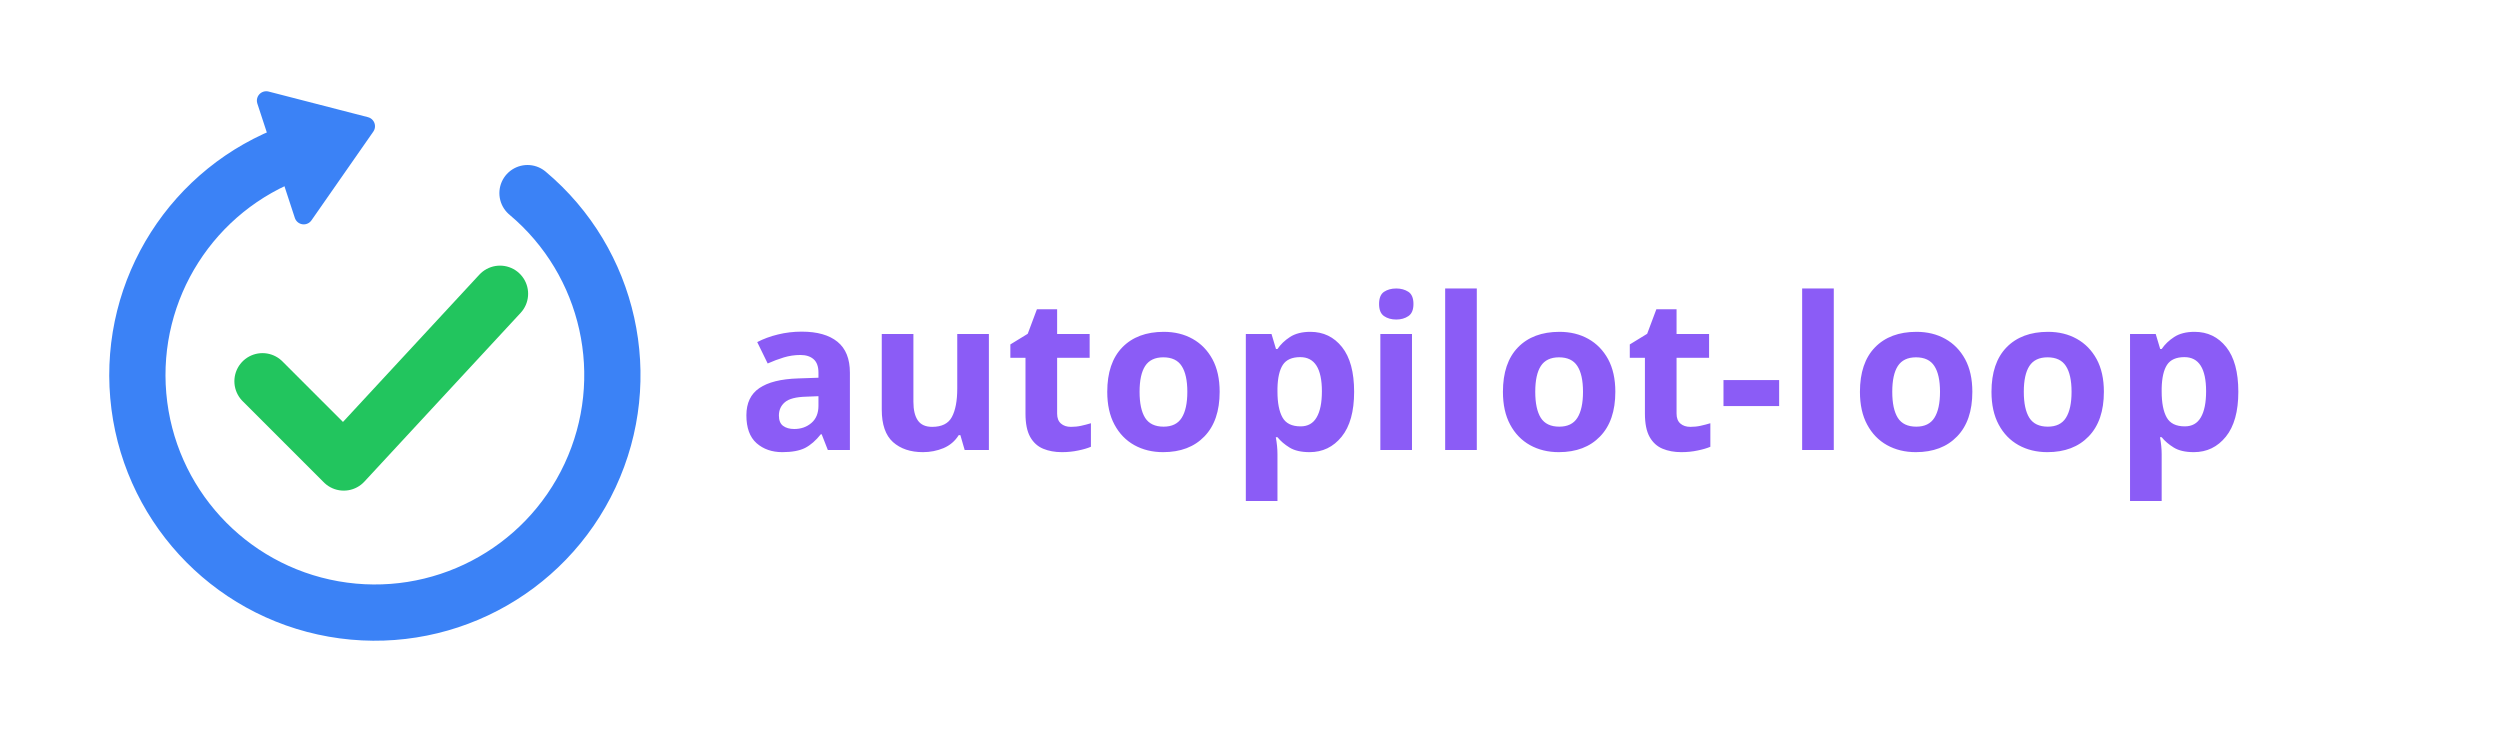
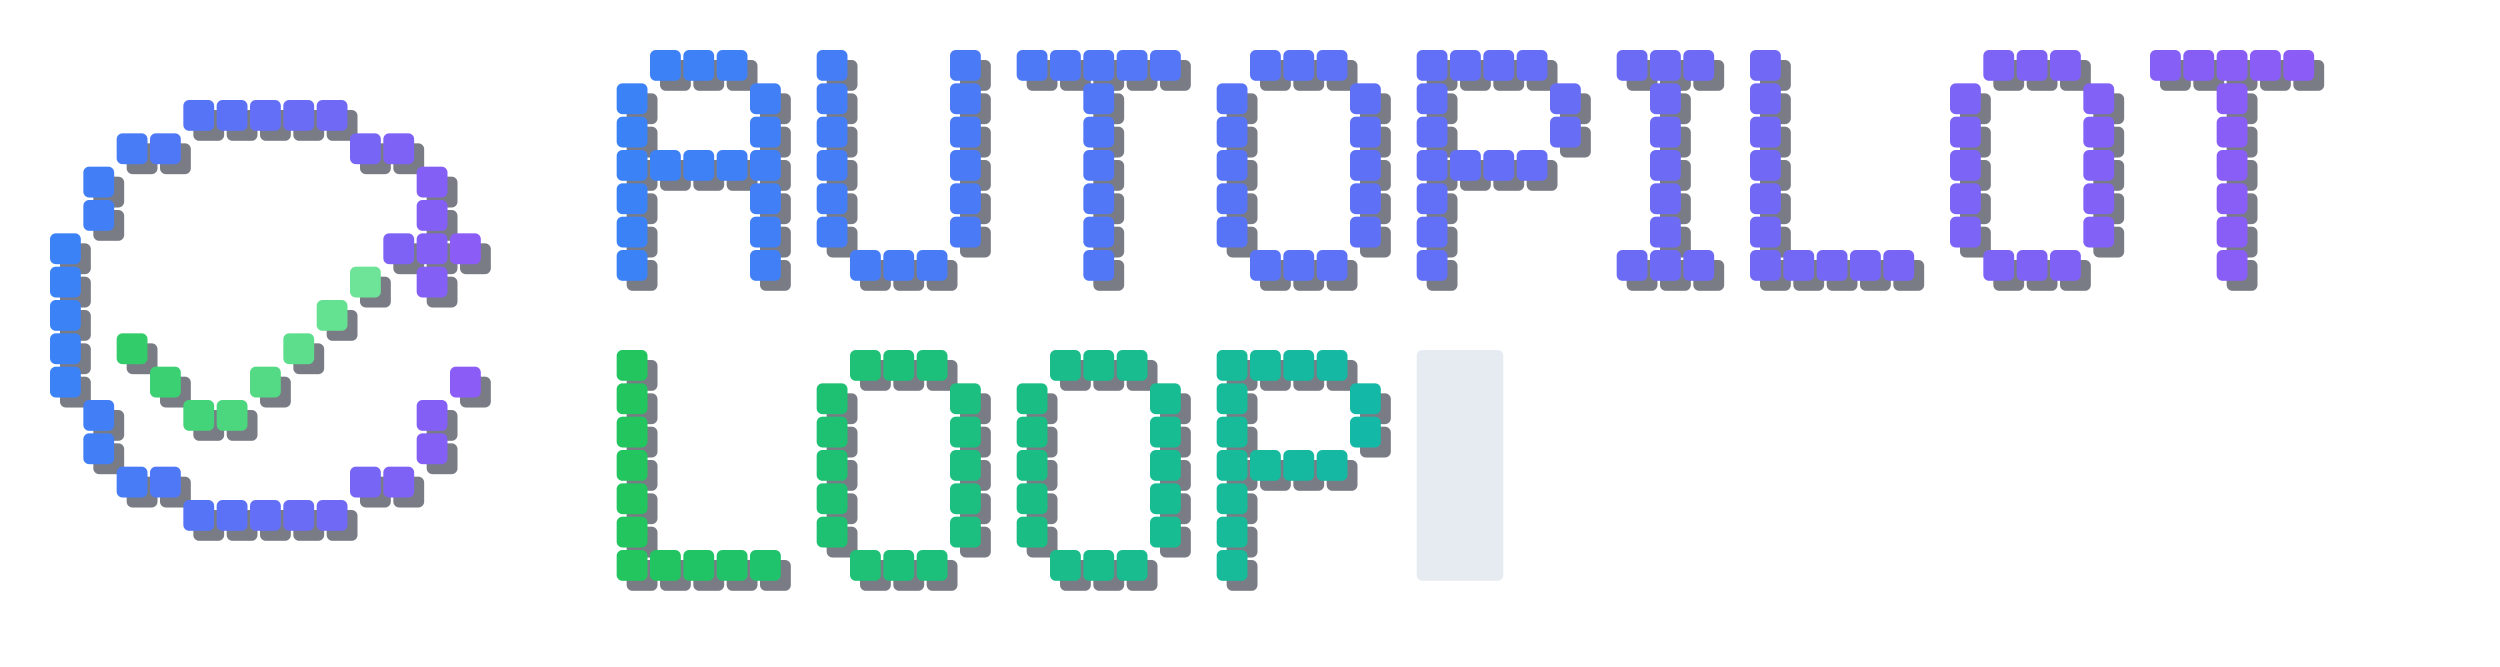
- <svg xmlns="http://www.w3.org/2000/svg" viewBox="0 0 400 120" width="400" height="120" role="img" aria-label="autopilot-loop">
-   <path d="M 84.4 30.9 A 38 38 0 1 1 47 24.3" fill="none" stroke="#3b82f6" stroke-width="9" stroke-linecap="round" />
-   <path d="M 58.5 20.2 L 48.6 34.4 L 42.6 16.1 Z" fill="#3b82f6" stroke="#3b82f6" stroke-width="3" stroke-linejoin="round" />
-   <path d="M 42 61 L 55 74 L 80 47" fill="none" stroke="#22c55e" stroke-width="9" stroke-linecap="round" stroke-linejoin="round" />
-   <text x="118" y="72" font-family="sans-serif" font-size="34" font-weight="700" fill="#8b5cf6">autopilot-loop</text>
+ <svg xmlns="http://www.w3.org/2000/svg" viewBox="0 0 600 160" width="600" height="160" role="img" aria-label="autopilot-loop">
+   <rect x="46.4" y="26.4" width="7.4" height="7.4" rx="1.4" fill="#0b1020" opacity="0.55" />
+   <rect x="54.4" y="26.4" width="7.4" height="7.4" rx="1.4" fill="#0b1020" opacity="0.55" />
+   <rect x="62.4" y="26.4" width="7.4" height="7.4" rx="1.4" fill="#0b1020" opacity="0.55" />
+   <rect x="70.4" y="26.4" width="7.4" height="7.4" rx="1.4" fill="#0b1020" opacity="0.55" />
+   <rect x="78.4" y="26.4" width="7.4" height="7.4" rx="1.4" fill="#0b1020" opacity="0.55" />
+   <rect x="30.4" y="34.4" width="7.4" height="7.4" rx="1.4" fill="#0b1020" opacity="0.55" />
+   <rect x="38.4" y="34.4" width="7.4" height="7.4" rx="1.4" fill="#0b1020" opacity="0.55" />
+   <rect x="86.4" y="34.4" width="7.4" height="7.4" rx="1.4" fill="#0b1020" opacity="0.55" />
+   <rect x="94.4" y="34.4" width="7.4" height="7.4" rx="1.4" fill="#0b1020" opacity="0.55" />
+   <rect x="22.4" y="42.4" width="7.4" height="7.4" rx="1.4" fill="#0b1020" opacity="0.55" />
+   <rect x="102.4" y="42.4" width="7.4" height="7.4" rx="1.4" fill="#0b1020" opacity="0.55" />
+   <rect x="22.4" y="50.4" width="7.4" height="7.4" rx="1.4" fill="#0b1020" opacity="0.55" />
+   <rect x="102.4" y="50.4" width="7.4" height="7.4" rx="1.4" fill="#0b1020" opacity="0.55" />
+   <rect x="14.4" y="58.4" width="7.4" height="7.4" rx="1.4" fill="#0b1020" opacity="0.55" />
+   <rect x="94.4" y="58.4" width="7.4" height="7.4" rx="1.4" fill="#0b1020" opacity="0.55" />
+   <rect x="102.4" y="58.4" width="7.4" height="7.4" rx="1.4" fill="#0b1020" opacity="0.55" />
+   <rect x="110.4" y="58.4" width="7.4" height="7.4" rx="1.4" fill="#0b1020" opacity="0.55" />
+   <rect x="14.4" y="66.4" width="7.4" height="7.4" rx="1.4" fill="#0b1020" opacity="0.55" />
+   <rect x="102.4" y="66.4" width="7.4" height="7.4" rx="1.4" fill="#0b1020" opacity="0.55" />
+   <rect x="14.4" y="74.4" width="7.4" height="7.4" rx="1.4" fill="#0b1020" opacity="0.55" />
+   <rect x="14.4" y="82.4" width="7.4" height="7.4" rx="1.4" fill="#0b1020" opacity="0.55" />
+   <rect x="14.4" y="90.4" width="7.4" height="7.4" rx="1.4" fill="#0b1020" opacity="0.55" />
+   <rect x="110.4" y="90.4" width="7.4" height="7.4" rx="1.4" fill="#0b1020" opacity="0.55" />
+   <rect x="22.4" y="98.4" width="7.4" height="7.4" rx="1.4" fill="#0b1020" opacity="0.55" />
+   <rect x="102.4" y="98.4" width="7.4" height="7.4" rx="1.4" fill="#0b1020" opacity="0.55" />
+   <rect x="22.4" y="106.4" width="7.4" height="7.4" rx="1.4" fill="#0b1020" opacity="0.55" />
+   <rect x="102.4" y="106.4" width="7.4" height="7.4" rx="1.4" fill="#0b1020" opacity="0.55" />
+   <rect x="30.4" y="114.4" width="7.4" height="7.4" rx="1.4" fill="#0b1020" opacity="0.55" />
+   <rect x="38.4" y="114.4" width="7.4" height="7.4" rx="1.4" fill="#0b1020" opacity="0.55" />
+   <rect x="86.4" y="114.4" width="7.4" height="7.4" rx="1.4" fill="#0b1020" opacity="0.55" />
+   <rect x="94.4" y="114.4" width="7.4" height="7.4" rx="1.4" fill="#0b1020" opacity="0.55" />
+   <rect x="46.4" y="122.4" width="7.4" height="7.4" rx="1.4" fill="#0b1020" opacity="0.55" />
+   <rect x="54.4" y="122.4" width="7.4" height="7.4" rx="1.4" fill="#0b1020" opacity="0.55" />
+   <rect x="62.4" y="122.4" width="7.4" height="7.4" rx="1.4" fill="#0b1020" opacity="0.55" />
+   <rect x="70.4" y="122.4" width="7.4" height="7.4" rx="1.4" fill="#0b1020" opacity="0.55" />
+   <rect x="78.4" y="122.4" width="7.4" height="7.4" rx="1.4" fill="#0b1020" opacity="0.55" />
+   <rect x="44.0" y="24.0" width="7.4" height="7.4" rx="1.4" fill="#5675f6" />
+   <rect x="52.0" y="24.0" width="7.4" height="7.4" rx="1.4" fill="#5c72f6" />
+   <rect x="60.0" y="24.0" width="7.4" height="7.4" rx="1.4" fill="#636ff6" />
+   <rect x="68.0" y="24.0" width="7.4" height="7.4" rx="1.4" fill="#6a6cf6" />
+   <rect x="76.0" y="24.0" width="7.4" height="7.4" rx="1.4" fill="#7069f6" />
+   <rect x="28.0" y="32.0" width="7.4" height="7.4" rx="1.4" fill="#487cf6" />
+   <rect x="36.0" y="32.0" width="7.4" height="7.4" rx="1.4" fill="#4f78f6" />
+   <rect x="84.0" y="32.0" width="7.4" height="7.4" rx="1.4" fill="#7766f6" />
+   <rect x="92.0" y="32.0" width="7.4" height="7.4" rx="1.4" fill="#7e62f6" />
+   <rect x="20.0" y="40.0" width="7.4" height="7.4" rx="1.4" fill="#427ff6" />
+   <rect x="100.0" y="40.0" width="7.4" height="7.4" rx="1.4" fill="#845ff6" />
+   <rect x="20.0" y="48.0" width="7.4" height="7.4" rx="1.4" fill="#427ff6" />
+   <rect x="100.0" y="48.0" width="7.4" height="7.4" rx="1.4" fill="#845ff6" />
+   <rect x="12.0" y="56.0" width="7.4" height="7.4" rx="1.4" fill="#3b82f6" />
+   <rect x="92.0" y="56.0" width="7.4" height="7.4" rx="1.4" fill="#7e62f6" />
+   <rect x="100.0" y="56.0" width="7.4" height="7.4" rx="1.4" fill="#845ff6" />
+   <rect x="108.0" y="56.0" width="7.4" height="7.4" rx="1.4" fill="#8b5cf6" />
+   <rect x="12.0" y="64.0" width="7.4" height="7.4" rx="1.4" fill="#3b82f6" />
+   <rect x="100.0" y="64.0" width="7.4" height="7.4" rx="1.4" fill="#845ff6" />
+   <rect x="12.0" y="72.0" width="7.4" height="7.4" rx="1.4" fill="#3b82f6" />
+   <rect x="12.0" y="80.0" width="7.4" height="7.4" rx="1.4" fill="#3b82f6" />
+   <rect x="12.0" y="88.0" width="7.4" height="7.4" rx="1.4" fill="#3b82f6" />
+   <rect x="108.0" y="88.0" width="7.4" height="7.4" rx="1.4" fill="#8b5cf6" />
+   <rect x="20.0" y="96.0" width="7.4" height="7.4" rx="1.4" fill="#427ff6" />
+   <rect x="100.0" y="96.0" width="7.4" height="7.4" rx="1.4" fill="#845ff6" />
+   <rect x="20.0" y="104.0" width="7.4" height="7.4" rx="1.4" fill="#427ff6" />
+   <rect x="100.0" y="104.0" width="7.4" height="7.4" rx="1.4" fill="#845ff6" />
+   <rect x="28.0" y="112.0" width="7.4" height="7.4" rx="1.4" fill="#487cf6" />
+   <rect x="36.0" y="112.0" width="7.4" height="7.4" rx="1.4" fill="#4f78f6" />
+   <rect x="84.0" y="112.0" width="7.4" height="7.4" rx="1.4" fill="#7766f6" />
+   <rect x="92.0" y="112.0" width="7.4" height="7.4" rx="1.4" fill="#7e62f6" />
+   <rect x="44.0" y="120.0" width="7.4" height="7.4" rx="1.4" fill="#5675f6" />
+   <rect x="52.0" y="120.0" width="7.4" height="7.4" rx="1.4" fill="#5c72f6" />
+   <rect x="60.0" y="120.0" width="7.4" height="7.4" rx="1.4" fill="#636ff6" />
+   <rect x="68.0" y="120.0" width="7.4" height="7.4" rx="1.4" fill="#6a6cf6" />
+   <rect x="76.0" y="120.0" width="7.4" height="7.4" rx="1.4" fill="#7069f6" />
+   <rect x="86.4" y="66.4" width="7.4" height="7.4" rx="1.4" fill="#0b1020" opacity="0.55" />
+   <rect x="78.4" y="74.4" width="7.4" height="7.4" rx="1.4" fill="#0b1020" opacity="0.55" />
+   <rect x="30.4" y="82.4" width="7.4" height="7.4" rx="1.4" fill="#0b1020" opacity="0.55" />
+   <rect x="70.4" y="82.4" width="7.4" height="7.4" rx="1.4" fill="#0b1020" opacity="0.55" />
+   <rect x="38.4" y="90.4" width="7.4" height="7.4" rx="1.4" fill="#0b1020" opacity="0.55" />
+   <rect x="62.4" y="90.4" width="7.4" height="7.4" rx="1.4" fill="#0b1020" opacity="0.55" />
+   <rect x="46.4" y="98.4" width="7.4" height="7.4" rx="1.4" fill="#0b1020" opacity="0.55" />
+   <rect x="54.4" y="98.4" width="7.4" height="7.4" rx="1.4" fill="#0b1020" opacity="0.55" />
+   <rect x="84.0" y="64.0" width="7.4" height="7.4" rx="1.4" fill="#6de498" />
+   <rect x="76.0" y="72.0" width="7.4" height="7.4" rx="1.4" fill="#65e192" />
+   <rect x="28.0" y="80.0" width="7.4" height="7.4" rx="1.4" fill="#33cc6b" />
+   <rect x="68.0" y="80.0" width="7.4" height="7.4" rx="1.4" fill="#5cde8c" />
+   <rect x="36.0" y="88.0" width="7.4" height="7.4" rx="1.4" fill="#3bd072" />
+   <rect x="60.0" y="88.0" width="7.4" height="7.4" rx="1.4" fill="#54da85" />
+   <rect x="44.0" y="96.0" width="7.4" height="7.4" rx="1.4" fill="#43d378" />
+   <rect x="52.0" y="96.0" width="7.4" height="7.4" rx="1.4" fill="#4cd67e" />
+   <rect x="158.4" y="14.4" width="7.4" height="7.4" rx="1.4" fill="#0b1020" opacity="0.55" />
+   <rect x="166.4" y="14.4" width="7.4" height="7.4" rx="1.4" fill="#0b1020" opacity="0.55" />
+   <rect x="174.4" y="14.4" width="7.4" height="7.4" rx="1.4" fill="#0b1020" opacity="0.55" />
+   <rect x="150.4" y="22.4" width="7.4" height="7.4" rx="1.4" fill="#0b1020" opacity="0.55" />
+   <rect x="182.4" y="22.4" width="7.4" height="7.4" rx="1.4" fill="#0b1020" opacity="0.55" />
+   <rect x="150.4" y="30.4" width="7.4" height="7.4" rx="1.4" fill="#0b1020" opacity="0.55" />
+   <rect x="182.4" y="30.4" width="7.4" height="7.4" rx="1.4" fill="#0b1020" opacity="0.55" />
+   <rect x="150.4" y="38.4" width="7.4" height="7.4" rx="1.4" fill="#0b1020" opacity="0.55" />
+   <rect x="158.4" y="38.4" width="7.4" height="7.4" rx="1.4" fill="#0b1020" opacity="0.55" />
+   <rect x="166.4" y="38.4" width="7.4" height="7.4" rx="1.4" fill="#0b1020" opacity="0.55" />
+   <rect x="174.4" y="38.4" width="7.4" height="7.4" rx="1.4" fill="#0b1020" opacity="0.55" />
+   <rect x="182.4" y="38.4" width="7.4" height="7.4" rx="1.4" fill="#0b1020" opacity="0.55" />
+   <rect x="150.4" y="46.4" width="7.4" height="7.4" rx="1.4" fill="#0b1020" opacity="0.55" />
+   <rect x="182.4" y="46.4" width="7.4" height="7.4" rx="1.4" fill="#0b1020" opacity="0.55" />
+   <rect x="150.4" y="54.4" width="7.4" height="7.4" rx="1.4" fill="#0b1020" opacity="0.55" />
+   <rect x="182.4" y="54.4" width="7.4" height="7.4" rx="1.4" fill="#0b1020" opacity="0.55" />
+   <rect x="150.4" y="62.4" width="7.4" height="7.4" rx="1.4" fill="#0b1020" opacity="0.55" />
+   <rect x="182.4" y="62.4" width="7.4" height="7.4" rx="1.4" fill="#0b1020" opacity="0.55" />
+   <rect x="198.4" y="14.4" width="7.4" height="7.4" rx="1.4" fill="#0b1020" opacity="0.55" />
+   <rect x="230.4" y="14.4" width="7.4" height="7.4" rx="1.4" fill="#0b1020" opacity="0.55" />
+   <rect x="198.4" y="22.4" width="7.4" height="7.4" rx="1.4" fill="#0b1020" opacity="0.55" />
+   <rect x="230.4" y="22.4" width="7.4" height="7.4" rx="1.4" fill="#0b1020" opacity="0.55" />
+   <rect x="198.4" y="30.4" width="7.4" height="7.4" rx="1.4" fill="#0b1020" opacity="0.55" />
+   <rect x="230.4" y="30.4" width="7.4" height="7.4" rx="1.4" fill="#0b1020" opacity="0.55" />
+   <rect x="198.4" y="38.4" width="7.4" height="7.4" rx="1.4" fill="#0b1020" opacity="0.55" />
+   <rect x="230.4" y="38.4" width="7.4" height="7.4" rx="1.4" fill="#0b1020" opacity="0.55" />
+   <rect x="198.4" y="46.4" width="7.4" height="7.4" rx="1.4" fill="#0b1020" opacity="0.55" />
+   <rect x="230.4" y="46.4" width="7.4" height="7.4" rx="1.4" fill="#0b1020" opacity="0.55" />
+   <rect x="198.4" y="54.4" width="7.4" height="7.4" rx="1.4" fill="#0b1020" opacity="0.55" />
+   <rect x="230.4" y="54.4" width="7.4" height="7.4" rx="1.4" fill="#0b1020" opacity="0.55" />
+   <rect x="206.4" y="62.4" width="7.4" height="7.4" rx="1.4" fill="#0b1020" opacity="0.55" />
+   <rect x="214.4" y="62.4" width="7.4" height="7.4" rx="1.4" fill="#0b1020" opacity="0.55" />
+   <rect x="222.4" y="62.4" width="7.4" height="7.4" rx="1.4" fill="#0b1020" opacity="0.55" />
+   <rect x="246.4" y="14.4" width="7.4" height="7.4" rx="1.4" fill="#0b1020" opacity="0.55" />
+   <rect x="254.4" y="14.4" width="7.4" height="7.4" rx="1.4" fill="#0b1020" opacity="0.55" />
+   <rect x="262.4" y="14.4" width="7.4" height="7.4" rx="1.4" fill="#0b1020" opacity="0.55" />
+   <rect x="270.4" y="14.4" width="7.4" height="7.4" rx="1.4" fill="#0b1020" opacity="0.55" />
+   <rect x="278.4" y="14.4" width="7.4" height="7.4" rx="1.4" fill="#0b1020" opacity="0.55" />
+   <rect x="262.4" y="22.4" width="7.4" height="7.4" rx="1.4" fill="#0b1020" opacity="0.55" />
+   <rect x="262.4" y="30.4" width="7.4" height="7.4" rx="1.4" fill="#0b1020" opacity="0.55" />
+   <rect x="262.4" y="38.4" width="7.4" height="7.4" rx="1.4" fill="#0b1020" opacity="0.55" />
+   <rect x="262.4" y="46.4" width="7.4" height="7.4" rx="1.4" fill="#0b1020" opacity="0.55" />
+   <rect x="262.4" y="54.4" width="7.4" height="7.4" rx="1.4" fill="#0b1020" opacity="0.55" />
+   <rect x="262.4" y="62.4" width="7.4" height="7.4" rx="1.4" fill="#0b1020" opacity="0.55" />
+   <rect x="302.4" y="14.4" width="7.4" height="7.4" rx="1.4" fill="#0b1020" opacity="0.55" />
+   <rect x="310.4" y="14.4" width="7.4" height="7.4" rx="1.4" fill="#0b1020" opacity="0.55" />
+   <rect x="318.4" y="14.4" width="7.4" height="7.4" rx="1.4" fill="#0b1020" opacity="0.55" />
+   <rect x="294.4" y="22.4" width="7.4" height="7.4" rx="1.4" fill="#0b1020" opacity="0.55" />
+   <rect x="326.4" y="22.4" width="7.4" height="7.4" rx="1.4" fill="#0b1020" opacity="0.55" />
+   <rect x="294.4" y="30.4" width="7.4" height="7.4" rx="1.4" fill="#0b1020" opacity="0.55" />
+   <rect x="326.4" y="30.4" width="7.4" height="7.4" rx="1.4" fill="#0b1020" opacity="0.55" />
+   <rect x="294.4" y="38.4" width="7.4" height="7.4" rx="1.4" fill="#0b1020" opacity="0.55" />
+   <rect x="326.4" y="38.4" width="7.4" height="7.4" rx="1.4" fill="#0b1020" opacity="0.55" />
+   <rect x="294.4" y="46.4" width="7.4" height="7.4" rx="1.4" fill="#0b1020" opacity="0.55" />
+   <rect x="326.4" y="46.4" width="7.4" height="7.4" rx="1.4" fill="#0b1020" opacity="0.55" />
+   <rect x="294.4" y="54.4" width="7.4" height="7.4" rx="1.4" fill="#0b1020" opacity="0.55" />
+   <rect x="326.4" y="54.4" width="7.4" height="7.4" rx="1.4" fill="#0b1020" opacity="0.55" />
+   <rect x="302.4" y="62.4" width="7.4" height="7.4" rx="1.4" fill="#0b1020" opacity="0.55" />
+   <rect x="310.4" y="62.4" width="7.4" height="7.4" rx="1.4" fill="#0b1020" opacity="0.55" />
+   <rect x="318.4" y="62.4" width="7.4" height="7.4" rx="1.4" fill="#0b1020" opacity="0.55" />
+   <rect x="342.4" y="14.4" width="7.4" height="7.4" rx="1.4" fill="#0b1020" opacity="0.55" />
+   <rect x="350.4" y="14.4" width="7.4" height="7.4" rx="1.4" fill="#0b1020" opacity="0.55" />
+   <rect x="358.4" y="14.4" width="7.4" height="7.4" rx="1.4" fill="#0b1020" opacity="0.55" />
+   <rect x="366.4" y="14.4" width="7.4" height="7.4" rx="1.4" fill="#0b1020" opacity="0.55" />
+   <rect x="342.4" y="22.4" width="7.4" height="7.4" rx="1.4" fill="#0b1020" opacity="0.55" />
+   <rect x="374.4" y="22.4" width="7.4" height="7.4" rx="1.4" fill="#0b1020" opacity="0.55" />
+   <rect x="342.4" y="30.4" width="7.4" height="7.4" rx="1.4" fill="#0b1020" opacity="0.55" />
+   <rect x="374.4" y="30.4" width="7.4" height="7.4" rx="1.4" fill="#0b1020" opacity="0.55" />
+   <rect x="342.4" y="38.4" width="7.4" height="7.4" rx="1.4" fill="#0b1020" opacity="0.55" />
+   <rect x="350.4" y="38.4" width="7.4" height="7.4" rx="1.4" fill="#0b1020" opacity="0.55" />
+   <rect x="358.4" y="38.4" width="7.4" height="7.4" rx="1.4" fill="#0b1020" opacity="0.55" />
+   <rect x="366.4" y="38.4" width="7.4" height="7.4" rx="1.4" fill="#0b1020" opacity="0.55" />
+   <rect x="342.4" y="46.4" width="7.4" height="7.4" rx="1.4" fill="#0b1020" opacity="0.55" />
+   <rect x="342.4" y="54.4" width="7.4" height="7.4" rx="1.4" fill="#0b1020" opacity="0.55" />
+   <rect x="342.4" y="62.4" width="7.4" height="7.4" rx="1.4" fill="#0b1020" opacity="0.55" />
+   <rect x="390.4" y="14.4" width="7.4" height="7.4" rx="1.4" fill="#0b1020" opacity="0.55" />
+   <rect x="398.4" y="14.4" width="7.4" height="7.4" rx="1.4" fill="#0b1020" opacity="0.55" />
+   <rect x="406.4" y="14.4" width="7.4" height="7.4" rx="1.4" fill="#0b1020" opacity="0.55" />
+   <rect x="398.4" y="22.4" width="7.4" height="7.4" rx="1.4" fill="#0b1020" opacity="0.55" />
+   <rect x="398.4" y="30.4" width="7.4" height="7.4" rx="1.4" fill="#0b1020" opacity="0.55" />
+   <rect x="398.4" y="38.4" width="7.4" height="7.4" rx="1.4" fill="#0b1020" opacity="0.55" />
+   <rect x="398.4" y="46.4" width="7.4" height="7.4" rx="1.4" fill="#0b1020" opacity="0.55" />
+   <rect x="398.4" y="54.4" width="7.4" height="7.4" rx="1.4" fill="#0b1020" opacity="0.55" />
+   <rect x="390.4" y="62.4" width="7.4" height="7.4" rx="1.4" fill="#0b1020" opacity="0.55" />
+   <rect x="398.4" y="62.4" width="7.4" height="7.4" rx="1.4" fill="#0b1020" opacity="0.55" />
+   <rect x="406.4" y="62.4" width="7.4" height="7.4" rx="1.4" fill="#0b1020" opacity="0.55" />
+   <rect x="422.4" y="14.4" width="7.4" height="7.4" rx="1.4" fill="#0b1020" opacity="0.55" />
+   <rect x="422.4" y="22.4" width="7.4" height="7.4" rx="1.4" fill="#0b1020" opacity="0.55" />
+   <rect x="422.4" y="30.4" width="7.4" height="7.4" rx="1.4" fill="#0b1020" opacity="0.55" />
+   <rect x="422.4" y="38.4" width="7.4" height="7.4" rx="1.4" fill="#0b1020" opacity="0.55" />
+   <rect x="422.4" y="46.4" width="7.4" height="7.4" rx="1.4" fill="#0b1020" opacity="0.55" />
+   <rect x="422.4" y="54.4" width="7.4" height="7.4" rx="1.4" fill="#0b1020" opacity="0.55" />
+   <rect x="422.4" y="62.4" width="7.4" height="7.4" rx="1.4" fill="#0b1020" opacity="0.55" />
+   <rect x="430.4" y="62.4" width="7.4" height="7.4" rx="1.4" fill="#0b1020" opacity="0.55" />
+   <rect x="438.4" y="62.4" width="7.4" height="7.4" rx="1.4" fill="#0b1020" opacity="0.55" />
+   <rect x="446.4" y="62.4" width="7.4" height="7.4" rx="1.4" fill="#0b1020" opacity="0.55" />
+   <rect x="454.4" y="62.4" width="7.4" height="7.4" rx="1.4" fill="#0b1020" opacity="0.55" />
+   <rect x="478.4" y="14.4" width="7.4" height="7.4" rx="1.4" fill="#0b1020" opacity="0.55" />
+   <rect x="486.4" y="14.4" width="7.4" height="7.4" rx="1.4" fill="#0b1020" opacity="0.55" />
+   <rect x="494.4" y="14.4" width="7.4" height="7.4" rx="1.4" fill="#0b1020" opacity="0.55" />
+   <rect x="470.4" y="22.4" width="7.4" height="7.4" rx="1.4" fill="#0b1020" opacity="0.55" />
+   <rect x="502.4" y="22.4" width="7.4" height="7.4" rx="1.4" fill="#0b1020" opacity="0.55" />
+   <rect x="470.4" y="30.4" width="7.4" height="7.4" rx="1.4" fill="#0b1020" opacity="0.55" />
+   <rect x="502.4" y="30.4" width="7.4" height="7.4" rx="1.4" fill="#0b1020" opacity="0.55" />
+   <rect x="470.4" y="38.4" width="7.4" height="7.4" rx="1.4" fill="#0b1020" opacity="0.55" />
+   <rect x="502.4" y="38.4" width="7.4" height="7.4" rx="1.4" fill="#0b1020" opacity="0.55" />
+   <rect x="470.4" y="46.4" width="7.4" height="7.4" rx="1.4" fill="#0b1020" opacity="0.55" />
+   <rect x="502.4" y="46.4" width="7.4" height="7.4" rx="1.4" fill="#0b1020" opacity="0.55" />
+   <rect x="470.4" y="54.4" width="7.4" height="7.4" rx="1.4" fill="#0b1020" opacity="0.55" />
+   <rect x="502.4" y="54.4" width="7.4" height="7.4" rx="1.4" fill="#0b1020" opacity="0.55" />
+   <rect x="478.4" y="62.4" width="7.4" height="7.4" rx="1.4" fill="#0b1020" opacity="0.55" />
+   <rect x="486.4" y="62.4" width="7.4" height="7.4" rx="1.4" fill="#0b1020" opacity="0.55" />
+   <rect x="494.4" y="62.4" width="7.4" height="7.4" rx="1.4" fill="#0b1020" opacity="0.55" />
+   <rect x="518.4" y="14.4" width="7.4" height="7.4" rx="1.4" fill="#0b1020" opacity="0.55" />
+   <rect x="526.4" y="14.4" width="7.4" height="7.4" rx="1.4" fill="#0b1020" opacity="0.55" />
+   <rect x="534.4" y="14.4" width="7.4" height="7.4" rx="1.4" fill="#0b1020" opacity="0.55" />
+   <rect x="542.4" y="14.4" width="7.4" height="7.4" rx="1.4" fill="#0b1020" opacity="0.55" />
+   <rect x="550.4" y="14.4" width="7.4" height="7.4" rx="1.4" fill="#0b1020" opacity="0.55" />
+   <rect x="534.4" y="22.4" width="7.4" height="7.4" rx="1.4" fill="#0b1020" opacity="0.55" />
+   <rect x="534.4" y="30.4" width="7.4" height="7.4" rx="1.4" fill="#0b1020" opacity="0.55" />
+   <rect x="534.4" y="38.4" width="7.4" height="7.4" rx="1.4" fill="#0b1020" opacity="0.55" />
+   <rect x="534.4" y="46.4" width="7.4" height="7.4" rx="1.4" fill="#0b1020" opacity="0.55" />
+   <rect x="534.4" y="54.4" width="7.4" height="7.4" rx="1.4" fill="#0b1020" opacity="0.55" />
+   <rect x="534.4" y="62.4" width="7.4" height="7.4" rx="1.4" fill="#0b1020" opacity="0.55" />
+   <rect x="156.0" y="12.0" width="7.4" height="7.4" rx="1.4" fill="#3d81f6" />
+   <rect x="164.0" y="12.0" width="7.4" height="7.4" rx="1.4" fill="#3e80f6" />
+   <rect x="172.0" y="12.0" width="7.4" height="7.4" rx="1.4" fill="#4080f6" />
+   <rect x="148.0" y="20.0" width="7.4" height="7.4" rx="1.4" fill="#3b82f6" />
+   <rect x="180.0" y="20.0" width="7.4" height="7.4" rx="1.4" fill="#417ff6" />
+   <rect x="148.0" y="28.0" width="7.4" height="7.4" rx="1.4" fill="#3b82f6" />
+   <rect x="180.0" y="28.0" width="7.4" height="7.4" rx="1.4" fill="#417ff6" />
+   <rect x="148.0" y="36.0" width="7.4" height="7.4" rx="1.4" fill="#3b82f6" />
+   <rect x="156.0" y="36.0" width="7.4" height="7.4" rx="1.4" fill="#3d81f6" />
+   <rect x="164.0" y="36.0" width="7.4" height="7.4" rx="1.4" fill="#3e80f6" />
+   <rect x="172.0" y="36.0" width="7.4" height="7.4" rx="1.4" fill="#4080f6" />
+   <rect x="180.0" y="36.0" width="7.4" height="7.4" rx="1.4" fill="#417ff6" />
+   <rect x="148.0" y="44.0" width="7.4" height="7.4" rx="1.4" fill="#3b82f6" />
+   <rect x="180.0" y="44.0" width="7.4" height="7.4" rx="1.4" fill="#417ff6" />
+   <rect x="148.0" y="52.0" width="7.4" height="7.4" rx="1.4" fill="#3b82f6" />
+   <rect x="180.0" y="52.0" width="7.4" height="7.4" rx="1.4" fill="#417ff6" />
+   <rect x="148.0" y="60.0" width="7.4" height="7.4" rx="1.4" fill="#3b82f6" />
+   <rect x="180.0" y="60.0" width="7.4" height="7.4" rx="1.4" fill="#417ff6" />
+   <rect x="196.0" y="12.0" width="7.4" height="7.4" rx="1.4" fill="#457df6" />
+   <rect x="228.0" y="12.0" width="7.4" height="7.4" rx="1.4" fill="#4b7af6" />
+   <rect x="196.0" y="20.0" width="7.4" height="7.4" rx="1.4" fill="#457df6" />
+   <rect x="228.0" y="20.0" width="7.4" height="7.4" rx="1.4" fill="#4b7af6" />
+   <rect x="196.0" y="28.0" width="7.4" height="7.4" rx="1.4" fill="#457df6" />
+   <rect x="228.0" y="28.0" width="7.4" height="7.4" rx="1.4" fill="#4b7af6" />
+   <rect x="196.0" y="36.0" width="7.4" height="7.4" rx="1.4" fill="#457df6" />
+   <rect x="228.0" y="36.0" width="7.4" height="7.4" rx="1.4" fill="#4b7af6" />
+   <rect x="196.0" y="44.0" width="7.4" height="7.4" rx="1.4" fill="#457df6" />
+   <rect x="228.0" y="44.0" width="7.4" height="7.4" rx="1.4" fill="#4b7af6" />
+   <rect x="196.0" y="52.0" width="7.4" height="7.4" rx="1.4" fill="#457df6" />
+   <rect x="228.0" y="52.0" width="7.4" height="7.4" rx="1.4" fill="#4b7af6" />
+   <rect x="204.0" y="60.0" width="7.4" height="7.4" rx="1.4" fill="#467df6" />
+   <rect x="212.0" y="60.0" width="7.4" height="7.4" rx="1.4" fill="#487cf6" />
+   <rect x="220.0" y="60.0" width="7.4" height="7.4" rx="1.4" fill="#497bf6" />
+   <rect x="244.0" y="12.0" width="7.4" height="7.4" rx="1.4" fill="#4e79f6" />
+   <rect x="252.0" y="12.0" width="7.4" height="7.4" rx="1.4" fill="#5078f6" />
+   <rect x="260.0" y="12.0" width="7.4" height="7.4" rx="1.4" fill="#5177f6" />
+   <rect x="268.0" y="12.0" width="7.4" height="7.4" rx="1.4" fill="#5377f6" />
+   <rect x="276.0" y="12.0" width="7.4" height="7.4" rx="1.4" fill="#5576f6" />
+   <rect x="260.0" y="20.0" width="7.4" height="7.4" rx="1.4" fill="#5177f6" />
+   <rect x="260.0" y="28.0" width="7.4" height="7.4" rx="1.4" fill="#5177f6" />
+   <rect x="260.0" y="36.0" width="7.4" height="7.4" rx="1.4" fill="#5177f6" />
+   <rect x="260.0" y="44.0" width="7.4" height="7.4" rx="1.4" fill="#5177f6" />
+   <rect x="260.0" y="52.0" width="7.4" height="7.4" rx="1.4" fill="#5177f6" />
+   <rect x="260.0" y="60.0" width="7.4" height="7.4" rx="1.4" fill="#5177f6" />
+   <rect x="300.0" y="12.0" width="7.4" height="7.4" rx="1.4" fill="#5974f6" />
+   <rect x="308.0" y="12.0" width="7.4" height="7.4" rx="1.4" fill="#5b73f6" />
+   <rect x="316.0" y="12.0" width="7.4" height="7.4" rx="1.4" fill="#5d72f6" />
+   <rect x="292.0" y="20.0" width="7.4" height="7.4" rx="1.4" fill="#5874f6" />
+   <rect x="324.0" y="20.0" width="7.4" height="7.4" rx="1.4" fill="#5e71f6" />
+   <rect x="292.0" y="28.0" width="7.4" height="7.4" rx="1.4" fill="#5874f6" />
+   <rect x="324.0" y="28.0" width="7.4" height="7.4" rx="1.4" fill="#5e71f6" />
+   <rect x="292.0" y="36.0" width="7.4" height="7.4" rx="1.4" fill="#5874f6" />
+   <rect x="324.0" y="36.0" width="7.4" height="7.4" rx="1.4" fill="#5e71f6" />
+   <rect x="292.0" y="44.0" width="7.4" height="7.4" rx="1.4" fill="#5874f6" />
+   <rect x="324.0" y="44.0" width="7.4" height="7.4" rx="1.4" fill="#5e71f6" />
+   <rect x="292.0" y="52.0" width="7.4" height="7.4" rx="1.4" fill="#5874f6" />
+   <rect x="324.0" y="52.0" width="7.4" height="7.4" rx="1.4" fill="#5e71f6" />
+   <rect x="300.0" y="60.0" width="7.4" height="7.4" rx="1.4" fill="#5974f6" />
+   <rect x="308.0" y="60.0" width="7.4" height="7.4" rx="1.4" fill="#5b73f6" />
+   <rect x="316.0" y="60.0" width="7.4" height="7.4" rx="1.4" fill="#5d72f6" />
+   <rect x="340.0" y="12.0" width="7.4" height="7.4" rx="1.4" fill="#6170f6" />
+   <rect x="348.0" y="12.0" width="7.4" height="7.4" rx="1.4" fill="#636ff6" />
+   <rect x="356.0" y="12.0" width="7.4" height="7.4" rx="1.4" fill="#656ef6" />
+   <rect x="364.0" y="12.0" width="7.4" height="7.4" rx="1.4" fill="#666df6" />
+   <rect x="340.0" y="20.0" width="7.4" height="7.4" rx="1.4" fill="#6170f6" />
+   <rect x="372.0" y="20.0" width="7.4" height="7.4" rx="1.4" fill="#686df6" />
+   <rect x="340.0" y="28.0" width="7.4" height="7.4" rx="1.4" fill="#6170f6" />
+   <rect x="372.0" y="28.0" width="7.4" height="7.4" rx="1.4" fill="#686df6" />
+   <rect x="340.0" y="36.0" width="7.4" height="7.4" rx="1.4" fill="#6170f6" />
+   <rect x="348.0" y="36.0" width="7.4" height="7.4" rx="1.4" fill="#636ff6" />
+   <rect x="356.0" y="36.0" width="7.4" height="7.4" rx="1.4" fill="#656ef6" />
+   <rect x="364.0" y="36.0" width="7.4" height="7.4" rx="1.4" fill="#666df6" />
+   <rect x="340.0" y="44.0" width="7.4" height="7.4" rx="1.4" fill="#6170f6" />
+   <rect x="340.0" y="52.0" width="7.4" height="7.4" rx="1.4" fill="#6170f6" />
+   <rect x="340.0" y="60.0" width="7.4" height="7.4" rx="1.4" fill="#6170f6" />
+   <rect x="388.0" y="12.0" width="7.4" height="7.4" rx="1.4" fill="#6b6bf6" />
+   <rect x="396.0" y="12.0" width="7.4" height="7.4" rx="1.4" fill="#6d6af6" />
+   <rect x="404.0" y="12.0" width="7.4" height="7.4" rx="1.4" fill="#6e6af6" />
+   <rect x="396.0" y="20.0" width="7.4" height="7.4" rx="1.4" fill="#6d6af6" />
+   <rect x="396.0" y="28.0" width="7.4" height="7.4" rx="1.4" fill="#6d6af6" />
+   <rect x="396.0" y="36.0" width="7.4" height="7.4" rx="1.4" fill="#6d6af6" />
+   <rect x="396.0" y="44.0" width="7.4" height="7.4" rx="1.4" fill="#6d6af6" />
+   <rect x="396.0" y="52.0" width="7.4" height="7.4" rx="1.4" fill="#6d6af6" />
+   <rect x="388.0" y="60.0" width="7.4" height="7.4" rx="1.4" fill="#6b6bf6" />
+   <rect x="396.0" y="60.0" width="7.4" height="7.4" rx="1.4" fill="#6d6af6" />
+   <rect x="404.0" y="60.0" width="7.4" height="7.4" rx="1.4" fill="#6e6af6" />
+   <rect x="420.0" y="12.0" width="7.4" height="7.4" rx="1.4" fill="#7168f6" />
+   <rect x="420.0" y="20.0" width="7.4" height="7.4" rx="1.4" fill="#7168f6" />
+   <rect x="420.0" y="28.0" width="7.4" height="7.4" rx="1.4" fill="#7168f6" />
+   <rect x="420.0" y="36.0" width="7.4" height="7.4" rx="1.4" fill="#7168f6" />
+   <rect x="420.0" y="44.0" width="7.4" height="7.4" rx="1.4" fill="#7168f6" />
+   <rect x="420.0" y="52.0" width="7.4" height="7.4" rx="1.4" fill="#7168f6" />
+   <rect x="420.0" y="60.0" width="7.4" height="7.4" rx="1.4" fill="#7168f6" />
+   <rect x="428.0" y="60.0" width="7.4" height="7.4" rx="1.4" fill="#7367f6" />
+   <rect x="436.0" y="60.0" width="7.4" height="7.4" rx="1.4" fill="#7567f6" />
+   <rect x="444.0" y="60.0" width="7.4" height="7.4" rx="1.4" fill="#7666f6" />
+   <rect x="452.0" y="60.0" width="7.4" height="7.4" rx="1.4" fill="#7865f6" />
+   <rect x="476.0" y="12.0" width="7.4" height="7.4" rx="1.4" fill="#7d63f6" />
+   <rect x="484.0" y="12.0" width="7.4" height="7.4" rx="1.4" fill="#7e62f6" />
+   <rect x="492.0" y="12.0" width="7.4" height="7.4" rx="1.4" fill="#8061f6" />
+   <rect x="468.0" y="20.0" width="7.4" height="7.4" rx="1.4" fill="#7b64f6" />
+   <rect x="500.0" y="20.0" width="7.4" height="7.4" rx="1.4" fill="#8161f6" />
+   <rect x="468.0" y="28.0" width="7.4" height="7.4" rx="1.4" fill="#7b64f6" />
+   <rect x="500.0" y="28.0" width="7.4" height="7.4" rx="1.4" fill="#8161f6" />
+   <rect x="468.0" y="36.0" width="7.4" height="7.4" rx="1.4" fill="#7b64f6" />
+   <rect x="500.0" y="36.0" width="7.4" height="7.4" rx="1.4" fill="#8161f6" />
+   <rect x="468.0" y="44.0" width="7.4" height="7.4" rx="1.4" fill="#7b64f6" />
+   <rect x="500.0" y="44.0" width="7.4" height="7.4" rx="1.4" fill="#8161f6" />
+   <rect x="468.0" y="52.0" width="7.4" height="7.4" rx="1.4" fill="#7b64f6" />
+   <rect x="500.0" y="52.0" width="7.4" height="7.4" rx="1.4" fill="#8161f6" />
+   <rect x="476.0" y="60.0" width="7.4" height="7.4" rx="1.4" fill="#7d63f6" />
+   <rect x="484.0" y="60.0" width="7.4" height="7.4" rx="1.4" fill="#7e62f6" />
+   <rect x="492.0" y="60.0" width="7.4" height="7.4" rx="1.4" fill="#8061f6" />
+   <rect x="516.0" y="12.0" width="7.4" height="7.4" rx="1.4" fill="#855ff6" />
+   <rect x="524.0" y="12.0" width="7.4" height="7.4" rx="1.4" fill="#865ef6" />
+   <rect x="532.0" y="12.0" width="7.4" height="7.4" rx="1.4" fill="#885ef6" />
+   <rect x="540.0" y="12.0" width="7.4" height="7.4" rx="1.4" fill="#895df6" />
+   <rect x="548.0" y="12.0" width="7.4" height="7.4" rx="1.4" fill="#8b5cf6" />
+   <rect x="532.0" y="20.0" width="7.4" height="7.4" rx="1.4" fill="#885ef6" />
+   <rect x="532.0" y="28.0" width="7.4" height="7.4" rx="1.4" fill="#885ef6" />
+   <rect x="532.0" y="36.0" width="7.4" height="7.4" rx="1.4" fill="#885ef6" />
+   <rect x="532.0" y="44.0" width="7.4" height="7.4" rx="1.4" fill="#885ef6" />
+   <rect x="532.0" y="52.0" width="7.4" height="7.4" rx="1.4" fill="#885ef6" />
+   <rect x="532.0" y="60.0" width="7.4" height="7.4" rx="1.4" fill="#885ef6" />
+   <rect x="150.4" y="86.4" width="7.4" height="7.4" rx="1.4" fill="#0b1020" opacity="0.55" />
+   <rect x="150.4" y="94.4" width="7.4" height="7.4" rx="1.4" fill="#0b1020" opacity="0.55" />
+   <rect x="150.4" y="102.4" width="7.4" height="7.4" rx="1.4" fill="#0b1020" opacity="0.55" />
+   <rect x="150.4" y="110.4" width="7.4" height="7.4" rx="1.4" fill="#0b1020" opacity="0.55" />
+   <rect x="150.4" y="118.4" width="7.4" height="7.4" rx="1.4" fill="#0b1020" opacity="0.55" />
+   <rect x="150.4" y="126.4" width="7.4" height="7.4" rx="1.4" fill="#0b1020" opacity="0.55" />
+   <rect x="150.4" y="134.4" width="7.4" height="7.4" rx="1.4" fill="#0b1020" opacity="0.55" />
+   <rect x="158.4" y="134.4" width="7.4" height="7.4" rx="1.4" fill="#0b1020" opacity="0.55" />
+   <rect x="166.4" y="134.4" width="7.4" height="7.4" rx="1.4" fill="#0b1020" opacity="0.55" />
+   <rect x="174.4" y="134.4" width="7.4" height="7.4" rx="1.4" fill="#0b1020" opacity="0.55" />
+   <rect x="182.4" y="134.4" width="7.4" height="7.4" rx="1.4" fill="#0b1020" opacity="0.55" />
+   <rect x="206.4" y="86.4" width="7.4" height="7.4" rx="1.4" fill="#0b1020" opacity="0.55" />
+   <rect x="214.4" y="86.4" width="7.4" height="7.4" rx="1.4" fill="#0b1020" opacity="0.55" />
+   <rect x="222.4" y="86.4" width="7.4" height="7.4" rx="1.4" fill="#0b1020" opacity="0.55" />
+   <rect x="198.4" y="94.4" width="7.4" height="7.4" rx="1.4" fill="#0b1020" opacity="0.55" />
+   <rect x="230.4" y="94.4" width="7.4" height="7.4" rx="1.4" fill="#0b1020" opacity="0.55" />
+   <rect x="198.4" y="102.4" width="7.4" height="7.4" rx="1.4" fill="#0b1020" opacity="0.55" />
+   <rect x="230.4" y="102.4" width="7.4" height="7.4" rx="1.4" fill="#0b1020" opacity="0.55" />
+   <rect x="198.4" y="110.4" width="7.4" height="7.4" rx="1.4" fill="#0b1020" opacity="0.55" />
+   <rect x="230.4" y="110.4" width="7.4" height="7.4" rx="1.4" fill="#0b1020" opacity="0.55" />
+   <rect x="198.4" y="118.4" width="7.4" height="7.4" rx="1.4" fill="#0b1020" opacity="0.55" />
+   <rect x="230.4" y="118.4" width="7.4" height="7.4" rx="1.4" fill="#0b1020" opacity="0.55" />
+   <rect x="198.4" y="126.4" width="7.4" height="7.4" rx="1.4" fill="#0b1020" opacity="0.55" />
+   <rect x="230.4" y="126.4" width="7.4" height="7.4" rx="1.4" fill="#0b1020" opacity="0.55" />
+   <rect x="206.4" y="134.4" width="7.4" height="7.4" rx="1.4" fill="#0b1020" opacity="0.55" />
+   <rect x="214.4" y="134.4" width="7.4" height="7.4" rx="1.4" fill="#0b1020" opacity="0.55" />
+   <rect x="222.4" y="134.4" width="7.4" height="7.4" rx="1.4" fill="#0b1020" opacity="0.55" />
+   <rect x="254.4" y="86.4" width="7.4" height="7.4" rx="1.4" fill="#0b1020" opacity="0.55" />
+   <rect x="262.4" y="86.4" width="7.4" height="7.4" rx="1.4" fill="#0b1020" opacity="0.55" />
+   <rect x="270.4" y="86.4" width="7.4" height="7.4" rx="1.4" fill="#0b1020" opacity="0.55" />
+   <rect x="246.4" y="94.4" width="7.4" height="7.4" rx="1.4" fill="#0b1020" opacity="0.55" />
+   <rect x="278.4" y="94.4" width="7.4" height="7.4" rx="1.4" fill="#0b1020" opacity="0.55" />
+   <rect x="246.4" y="102.4" width="7.4" height="7.4" rx="1.4" fill="#0b1020" opacity="0.55" />
+   <rect x="278.4" y="102.4" width="7.4" height="7.4" rx="1.4" fill="#0b1020" opacity="0.55" />
+   <rect x="246.4" y="110.4" width="7.4" height="7.4" rx="1.4" fill="#0b1020" opacity="0.55" />
+   <rect x="278.4" y="110.4" width="7.4" height="7.4" rx="1.4" fill="#0b1020" opacity="0.55" />
+   <rect x="246.4" y="118.4" width="7.4" height="7.4" rx="1.4" fill="#0b1020" opacity="0.55" />
+   <rect x="278.4" y="118.4" width="7.4" height="7.4" rx="1.4" fill="#0b1020" opacity="0.55" />
+   <rect x="246.4" y="126.4" width="7.4" height="7.4" rx="1.4" fill="#0b1020" opacity="0.55" />
+   <rect x="278.4" y="126.4" width="7.4" height="7.4" rx="1.4" fill="#0b1020" opacity="0.55" />
+   <rect x="254.4" y="134.4" width="7.4" height="7.4" rx="1.4" fill="#0b1020" opacity="0.55" />
+   <rect x="262.4" y="134.4" width="7.4" height="7.4" rx="1.4" fill="#0b1020" opacity="0.55" />
+   <rect x="270.4" y="134.4" width="7.4" height="7.4" rx="1.4" fill="#0b1020" opacity="0.55" />
+   <rect x="294.4" y="86.4" width="7.4" height="7.4" rx="1.4" fill="#0b1020" opacity="0.55" />
+   <rect x="302.4" y="86.4" width="7.4" height="7.4" rx="1.4" fill="#0b1020" opacity="0.55" />
+   <rect x="310.4" y="86.4" width="7.4" height="7.4" rx="1.4" fill="#0b1020" opacity="0.55" />
+   <rect x="318.4" y="86.4" width="7.4" height="7.4" rx="1.4" fill="#0b1020" opacity="0.55" />
+   <rect x="294.4" y="94.4" width="7.4" height="7.4" rx="1.4" fill="#0b1020" opacity="0.55" />
+   <rect x="326.4" y="94.4" width="7.4" height="7.4" rx="1.4" fill="#0b1020" opacity="0.55" />
+   <rect x="294.4" y="102.4" width="7.4" height="7.4" rx="1.4" fill="#0b1020" opacity="0.55" />
+   <rect x="326.4" y="102.4" width="7.4" height="7.4" rx="1.4" fill="#0b1020" opacity="0.55" />
+   <rect x="294.4" y="110.4" width="7.4" height="7.4" rx="1.4" fill="#0b1020" opacity="0.55" />
+   <rect x="302.4" y="110.4" width="7.4" height="7.4" rx="1.4" fill="#0b1020" opacity="0.55" />
+   <rect x="310.4" y="110.4" width="7.4" height="7.4" rx="1.4" fill="#0b1020" opacity="0.55" />
+   <rect x="318.4" y="110.4" width="7.4" height="7.4" rx="1.4" fill="#0b1020" opacity="0.55" />
+   <rect x="294.4" y="118.4" width="7.4" height="7.4" rx="1.4" fill="#0b1020" opacity="0.55" />
+   <rect x="294.4" y="126.4" width="7.4" height="7.4" rx="1.4" fill="#0b1020" opacity="0.55" />
+   <rect x="294.4" y="134.4" width="7.4" height="7.4" rx="1.4" fill="#0b1020" opacity="0.55" />
+   <rect x="148.0" y="84.0" width="7.4" height="7.4" rx="1.4" fill="#22c55e" />
+   <rect x="148.0" y="92.0" width="7.4" height="7.4" rx="1.4" fill="#22c55e" />
+   <rect x="148.0" y="100.0" width="7.4" height="7.4" rx="1.4" fill="#22c55e" />
+   <rect x="148.0" y="108.0" width="7.4" height="7.4" rx="1.4" fill="#22c55e" />
+   <rect x="148.0" y="116.0" width="7.4" height="7.4" rx="1.4" fill="#22c55e" />
+   <rect x="148.0" y="124.0" width="7.4" height="7.4" rx="1.4" fill="#22c55e" />
+   <rect x="148.0" y="132.0" width="7.4" height="7.4" rx="1.4" fill="#22c55e" />
+   <rect x="156.0" y="132.0" width="7.4" height="7.4" rx="1.4" fill="#21c461" />
+   <rect x="164.0" y="132.0" width="7.4" height="7.4" rx="1.4" fill="#21c465" />
+   <rect x="172.0" y="132.0" width="7.4" height="7.4" rx="1.4" fill="#20c368" />
+   <rect x="180.0" y="132.0" width="7.4" height="7.4" rx="1.4" fill="#1fc36b" />
+   <rect x="204.0" y="84.0" width="7.4" height="7.4" rx="1.4" fill="#1ec175" />
+   <rect x="212.0" y="84.0" width="7.4" height="7.4" rx="1.4" fill="#1dc078" />
+   <rect x="220.0" y="84.0" width="7.4" height="7.4" rx="1.4" fill="#1cc07b" />
+   <rect x="196.0" y="92.0" width="7.4" height="7.4" rx="1.4" fill="#1ec172" />
+   <rect x="228.0" y="92.0" width="7.4" height="7.4" rx="1.4" fill="#1cbf7f" />
+   <rect x="196.0" y="100.0" width="7.4" height="7.4" rx="1.4" fill="#1ec172" />
+   <rect x="228.0" y="100.0" width="7.4" height="7.4" rx="1.4" fill="#1cbf7f" />
+   <rect x="196.0" y="108.0" width="7.4" height="7.4" rx="1.4" fill="#1ec172" />
+   <rect x="228.0" y="108.0" width="7.4" height="7.4" rx="1.4" fill="#1cbf7f" />
+   <rect x="196.0" y="116.0" width="7.4" height="7.4" rx="1.4" fill="#1ec172" />
+   <rect x="228.0" y="116.0" width="7.4" height="7.4" rx="1.4" fill="#1cbf7f" />
+   <rect x="196.0" y="124.0" width="7.4" height="7.4" rx="1.4" fill="#1ec172" />
+   <rect x="228.0" y="124.0" width="7.4" height="7.4" rx="1.4" fill="#1cbf7f" />
+   <rect x="204.0" y="132.0" width="7.4" height="7.4" rx="1.4" fill="#1ec175" />
+   <rect x="212.0" y="132.0" width="7.4" height="7.4" rx="1.4" fill="#1dc078" />
+   <rect x="220.0" y="132.0" width="7.4" height="7.4" rx="1.4" fill="#1cc07b" />
+   <rect x="252.0" y="84.0" width="7.4" height="7.4" rx="1.4" fill="#1abd89" />
+   <rect x="260.0" y="84.0" width="7.4" height="7.4" rx="1.4" fill="#19bd8c" />
+   <rect x="268.0" y="84.0" width="7.4" height="7.4" rx="1.4" fill="#18bc8f" />
+   <rect x="244.0" y="92.0" width="7.4" height="7.4" rx="1.4" fill="#1abe85" />
+   <rect x="276.0" y="92.0" width="7.4" height="7.4" rx="1.4" fill="#18bc92" />
+   <rect x="244.0" y="100.0" width="7.4" height="7.4" rx="1.4" fill="#1abe85" />
+   <rect x="276.0" y="100.0" width="7.4" height="7.4" rx="1.4" fill="#18bc92" />
+   <rect x="244.0" y="108.0" width="7.4" height="7.4" rx="1.4" fill="#1abe85" />
+   <rect x="276.0" y="108.0" width="7.4" height="7.4" rx="1.4" fill="#18bc92" />
+   <rect x="244.0" y="116.0" width="7.4" height="7.4" rx="1.4" fill="#1abe85" />
+   <rect x="276.0" y="116.0" width="7.4" height="7.4" rx="1.4" fill="#18bc92" />
+   <rect x="244.0" y="124.0" width="7.4" height="7.4" rx="1.4" fill="#1abe85" />
+   <rect x="276.0" y="124.0" width="7.4" height="7.4" rx="1.4" fill="#18bc92" />
+   <rect x="252.0" y="132.0" width="7.4" height="7.4" rx="1.4" fill="#1abd89" />
+   <rect x="260.0" y="132.0" width="7.4" height="7.4" rx="1.4" fill="#19bd8c" />
+   <rect x="268.0" y="132.0" width="7.4" height="7.4" rx="1.4" fill="#18bc8f" />
+   <rect x="292.0" y="84.0" width="7.4" height="7.4" rx="1.4" fill="#17ba99" />
+   <rect x="300.0" y="84.0" width="7.4" height="7.4" rx="1.4" fill="#16ba9c" />
+   <rect x="308.0" y="84.0" width="7.4" height="7.4" rx="1.4" fill="#15b99f" />
+   <rect x="316.0" y="84.0" width="7.4" height="7.4" rx="1.4" fill="#15b9a3" />
+   <rect x="292.0" y="92.0" width="7.4" height="7.4" rx="1.4" fill="#17ba99" />
+   <rect x="324.0" y="92.0" width="7.4" height="7.4" rx="1.4" fill="#14b8a6" />
+   <rect x="292.0" y="100.0" width="7.4" height="7.4" rx="1.4" fill="#17ba99" />
+   <rect x="324.0" y="100.0" width="7.4" height="7.4" rx="1.4" fill="#14b8a6" />
+   <rect x="292.0" y="108.0" width="7.4" height="7.4" rx="1.4" fill="#17ba99" />
+   <rect x="300.0" y="108.0" width="7.4" height="7.4" rx="1.4" fill="#16ba9c" />
+   <rect x="308.0" y="108.0" width="7.4" height="7.4" rx="1.4" fill="#15b99f" />
+   <rect x="316.0" y="108.0" width="7.4" height="7.4" rx="1.4" fill="#15b9a3" />
+   <rect x="292.0" y="116.0" width="7.4" height="7.4" rx="1.4" fill="#17ba99" />
+   <rect x="292.0" y="124.0" width="7.4" height="7.4" rx="1.4" fill="#17ba99" />
+   <rect x="292.0" y="132.0" width="7.4" height="7.4" rx="1.4" fill="#17ba99" />
+   <rect x="340.0" y="84.0" width="20.8" height="55.4" rx="1.4" fill="#e2e8f0" opacity="0.85" />
</svg>
